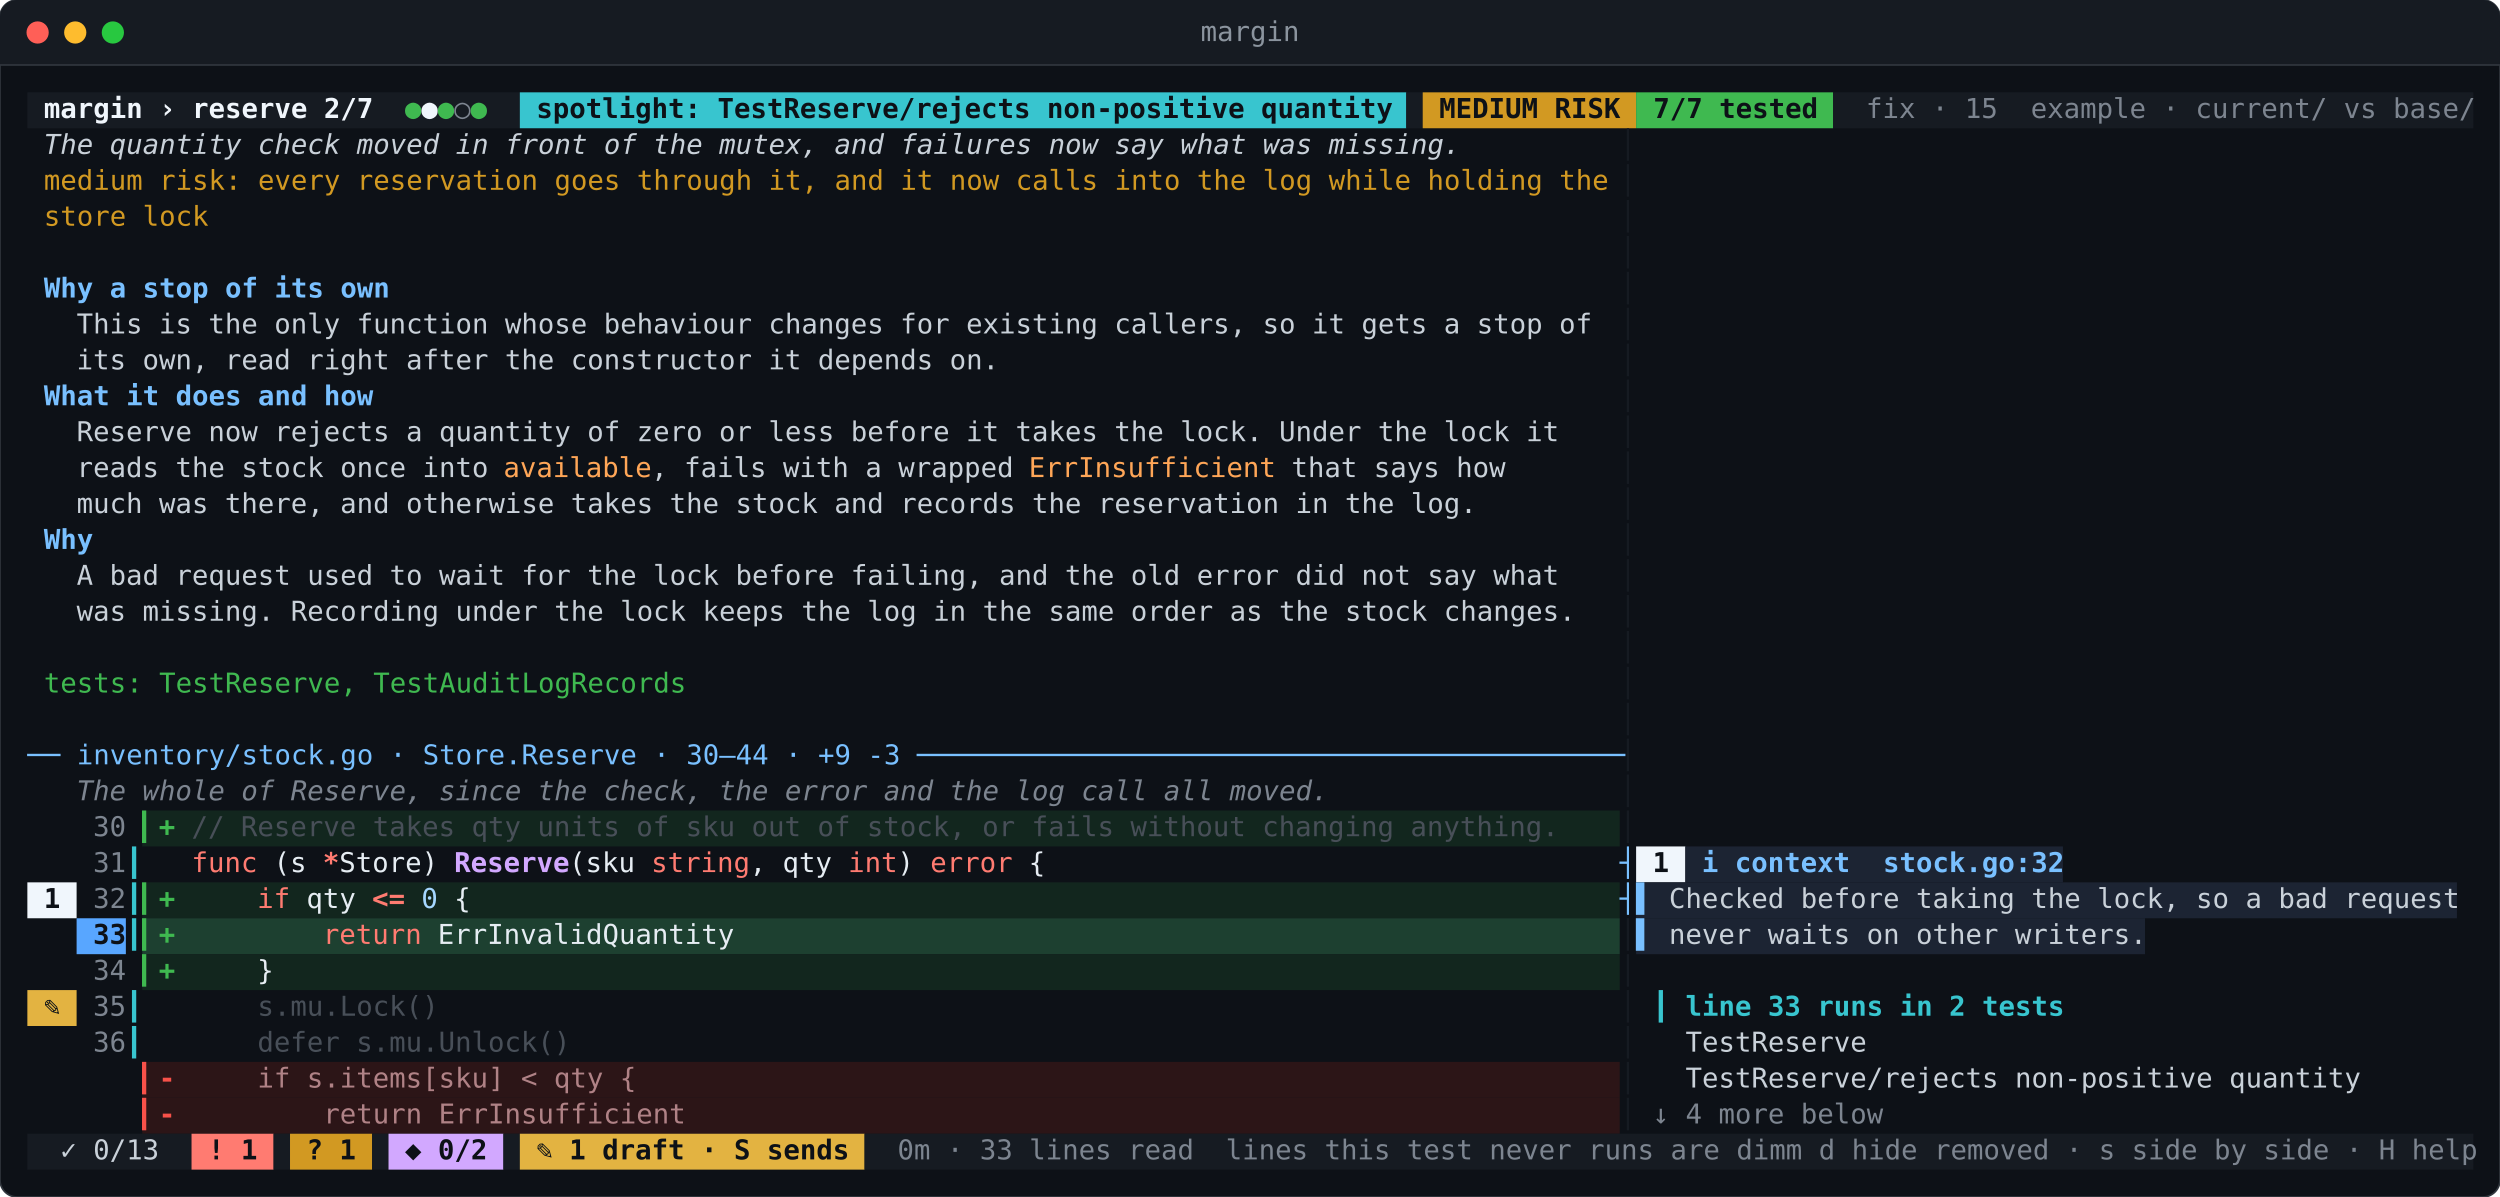
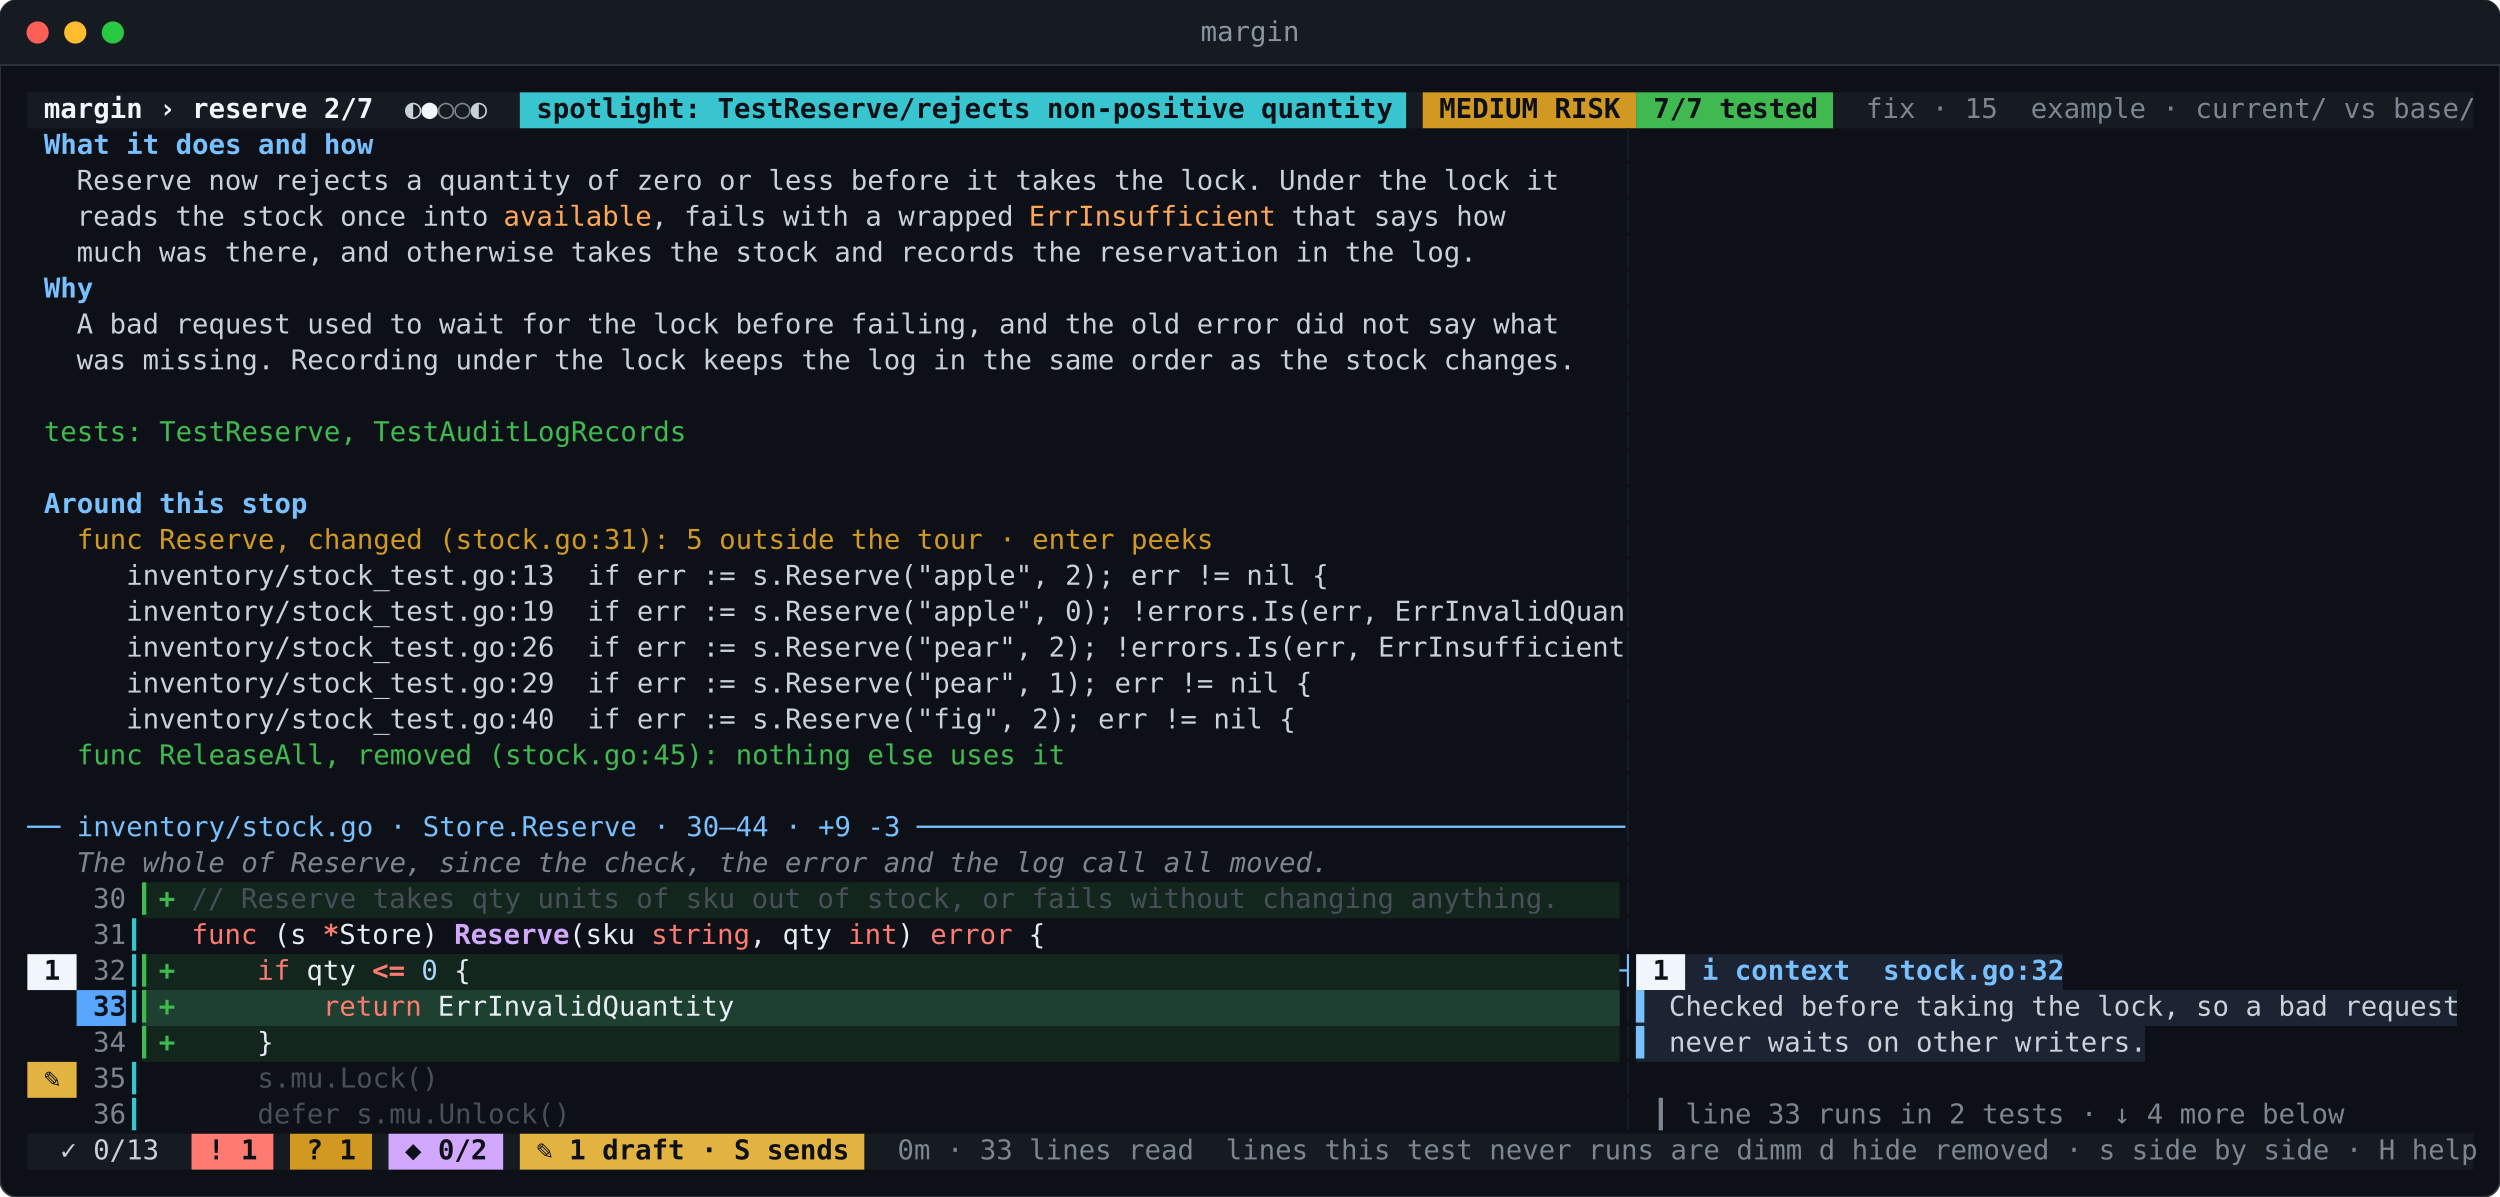
<svg xmlns="http://www.w3.org/2000/svg" xml:space="preserve" width="1462" height="700" viewBox="0 0 1462 700">
  <style>text{font-family:"JetBrains Mono","SF Mono",Menlo,Consolas,"DejaVu Sans Mono",monospace;font-size:16px;white-space:pre}</style>
  <rect width="1462" height="700" rx="10" fill="#0d1117" stroke="#30363d" />
  <rect width="1462" height="38" rx="10" fill="#161b22" />
  <rect y="28" width="1462" height="10" fill="#161b22" />
  <line x1="0" y1="38" x2="1462" y2="38" stroke="#30363d" />
  <circle cx="22" cy="19.0" r="6.5" fill="#ff5f57" />
  <circle cx="44" cy="19.0" r="6.5" fill="#febc2e" />
  <circle cx="66" cy="19.0" r="6.5" fill="#28c840" />
  <text x="731.0" y="24.0" text-anchor="middle" fill="#8b949e">margin</text>
  <rect x="16.0" y="54" width="288.0" height="21" fill="#161b22" />
  <rect x="304.0" y="54" width="518.4" height="21" fill="#38c5cf" />
  <rect x="822.4" y="54" width="9.6" height="21" fill="#161b22" />
  <rect x="832.0" y="54" width="124.8" height="21" fill="#d29922" />
  <rect x="956.8" y="54" width="115.2" height="21" fill="#3fb950" />
  <rect x="1072.0" y="54" width="374.4" height="21" fill="#161b22" />
  <text x="16.0" y="69" textLength="220.8" lengthAdjust="spacingAndGlyphs" fill="#f0f6fc" font-weight="bold"> margin › reserve 2/7  </text>
-   <text x="236.8" y="69" textLength="9.6" lengthAdjust="spacingAndGlyphs" fill="#3fb950">●</text>
+   <text x="236.8" y="69" textLength="9.6" lengthAdjust="spacingAndGlyphs" fill="#c9d1d9">◐</text>
  <text x="246.4" y="69" textLength="9.6" lengthAdjust="spacingAndGlyphs" fill="#f0f6fc">●</text>
-   <text x="256.0" y="69" textLength="9.6" lengthAdjust="spacingAndGlyphs" fill="#3fb950">●</text>
-   <text x="265.6" y="69" textLength="9.6" lengthAdjust="spacingAndGlyphs" fill="#7d8590">○</text>
-   <text x="275.2" y="69" textLength="9.6" lengthAdjust="spacingAndGlyphs" fill="#3fb950">●</text>
+   <text x="256.0" y="69" textLength="19.2" lengthAdjust="spacingAndGlyphs" fill="#7d8590">○○</text>
+   <text x="275.2" y="69" textLength="9.6" lengthAdjust="spacingAndGlyphs" fill="#c9d1d9">◐</text>
  <text x="304.0" y="69" textLength="518.4" lengthAdjust="spacingAndGlyphs" fill="#0d1117" font-weight="bold"> spotlight: TestReserve/rejects non-positive quantity </text>
  <text x="832.0" y="69" textLength="240.0" lengthAdjust="spacingAndGlyphs" fill="#0d1117" font-weight="bold"> MEDIUM RISK  7/7 tested </text>
  <text x="1081.6" y="69" textLength="364.8" lengthAdjust="spacingAndGlyphs" fill="#7d8590"> fix · 15  example · current/ vs base/</text>
-   <text x="16.0" y="90" textLength="835.2" lengthAdjust="spacingAndGlyphs" fill="#c9d1d9" font-style="italic"> The quantity check moved in front of the mutex, and failures now say what was missing.</text>
+   <text x="16.0" y="90" textLength="201.6" lengthAdjust="spacingAndGlyphs" fill="#79c0ff" font-weight="bold"> What it does and how</text>
  <text x="947.2" y="90" textLength="9.6" lengthAdjust="spacingAndGlyphs" fill="#161b22">│</text>
-   <text x="16.0" y="111" textLength="921.6" lengthAdjust="spacingAndGlyphs" fill="#d29922"> medium risk: every reservation goes through it, and it now calls into the log while holding the</text>
+   <text x="44.8" y="111" textLength="864.0" lengthAdjust="spacingAndGlyphs" fill="#c9d1d9">Reserve now rejects a quantity of zero or less before it takes the lock. Under the lock it</text>
  <text x="947.2" y="111" textLength="9.6" lengthAdjust="spacingAndGlyphs" fill="#161b22">│</text>
-   <text x="16.0" y="132" textLength="105.6" lengthAdjust="spacingAndGlyphs" fill="#d29922"> store lock</text>
+   <text x="44.8" y="132" textLength="249.6" lengthAdjust="spacingAndGlyphs" fill="#c9d1d9">reads the stock once into </text>
+   <text x="294.4" y="132" textLength="86.4" lengthAdjust="spacingAndGlyphs" fill="#ffa657">available</text>
+   <text x="380.8" y="132" textLength="220.8" lengthAdjust="spacingAndGlyphs" fill="#c9d1d9">, fails with a wrapped </text>
+   <text x="601.6" y="132" textLength="144.0" lengthAdjust="spacingAndGlyphs" fill="#ffa657">ErrInsufficient</text>
+   <text x="745.6" y="132" textLength="134.4" lengthAdjust="spacingAndGlyphs" fill="#c9d1d9"> that says how</text>
  <text x="947.2" y="132" textLength="9.6" lengthAdjust="spacingAndGlyphs" fill="#161b22">│</text>
+   <text x="44.8" y="153" textLength="816.0" lengthAdjust="spacingAndGlyphs" fill="#c9d1d9">much was there, and otherwise takes the stock and records the reservation in the log.</text>
  <text x="947.2" y="153" textLength="9.6" lengthAdjust="spacingAndGlyphs" fill="#161b22">│</text>
-   <text x="16.0" y="174" textLength="211.2" lengthAdjust="spacingAndGlyphs" fill="#79c0ff" font-weight="bold"> Why a stop of its own</text>
+   <text x="16.0" y="174" textLength="38.4" lengthAdjust="spacingAndGlyphs" fill="#79c0ff" font-weight="bold"> Why</text>
  <text x="947.2" y="174" textLength="9.6" lengthAdjust="spacingAndGlyphs" fill="#161b22">│</text>
-   <text x="44.8" y="195" textLength="883.2" lengthAdjust="spacingAndGlyphs" fill="#c9d1d9">This is the only function whose behaviour changes for existing callers, so it gets a stop of</text>
+   <text x="44.8" y="195" textLength="864.0" lengthAdjust="spacingAndGlyphs" fill="#c9d1d9">A bad request used to wait for the lock before failing, and the old error did not say what</text>
  <text x="947.2" y="195" textLength="9.6" lengthAdjust="spacingAndGlyphs" fill="#161b22">│</text>
-   <text x="44.8" y="216" textLength="537.6" lengthAdjust="spacingAndGlyphs" fill="#c9d1d9">its own, read right after the constructor it depends on.</text>
+   <text x="44.8" y="216" textLength="873.6" lengthAdjust="spacingAndGlyphs" fill="#c9d1d9">was missing. Recording under the lock keeps the log in the same order as the stock changes.</text>
  <text x="947.2" y="216" textLength="9.6" lengthAdjust="spacingAndGlyphs" fill="#161b22">│</text>
-   <text x="16.0" y="237" textLength="201.6" lengthAdjust="spacingAndGlyphs" fill="#79c0ff" font-weight="bold"> What it does and how</text>
  <text x="947.2" y="237" textLength="9.6" lengthAdjust="spacingAndGlyphs" fill="#161b22">│</text>
-   <text x="44.8" y="258" textLength="864.0" lengthAdjust="spacingAndGlyphs" fill="#c9d1d9">Reserve now rejects a quantity of zero or less before it takes the lock. Under the lock it</text>
+   <text x="16.0" y="258" textLength="384.0" lengthAdjust="spacingAndGlyphs" fill="#3fb950"> tests: TestReserve, TestAuditLogRecords</text>
  <text x="947.2" y="258" textLength="9.6" lengthAdjust="spacingAndGlyphs" fill="#161b22">│</text>
-   <text x="44.8" y="279" textLength="249.6" lengthAdjust="spacingAndGlyphs" fill="#c9d1d9">reads the stock once into </text>
-   <text x="294.4" y="279" textLength="86.4" lengthAdjust="spacingAndGlyphs" fill="#ffa657">available</text>
-   <text x="380.8" y="279" textLength="220.8" lengthAdjust="spacingAndGlyphs" fill="#c9d1d9">, fails with a wrapped </text>
-   <text x="601.6" y="279" textLength="144.0" lengthAdjust="spacingAndGlyphs" fill="#ffa657">ErrInsufficient</text>
-   <text x="745.6" y="279" textLength="134.4" lengthAdjust="spacingAndGlyphs" fill="#c9d1d9"> that says how</text>
  <text x="947.2" y="279" textLength="9.6" lengthAdjust="spacingAndGlyphs" fill="#161b22">│</text>
-   <text x="44.8" y="300" textLength="816.0" lengthAdjust="spacingAndGlyphs" fill="#c9d1d9">much was there, and otherwise takes the stock and records the reservation in the log.</text>
+   <text x="16.0" y="300" textLength="163.2" lengthAdjust="spacingAndGlyphs" fill="#79c0ff" font-weight="bold"> Around this stop</text>
  <text x="947.2" y="300" textLength="9.6" lengthAdjust="spacingAndGlyphs" fill="#161b22">│</text>
-   <text x="16.0" y="321" textLength="38.4" lengthAdjust="spacingAndGlyphs" fill="#79c0ff" font-weight="bold"> Why</text>
+   <text x="16.0" y="321" textLength="691.2" lengthAdjust="spacingAndGlyphs" fill="#d29922">   func Reserve, changed (stock.go:31): 5 outside the tour · enter peeks</text>
  <text x="947.2" y="321" textLength="9.6" lengthAdjust="spacingAndGlyphs" fill="#161b22">│</text>
-   <text x="44.8" y="342" textLength="864.0" lengthAdjust="spacingAndGlyphs" fill="#c9d1d9">A bad request used to wait for the lock before failing, and the old error did not say what</text>
+   <text x="16.0" y="342" textLength="758.4" lengthAdjust="spacingAndGlyphs" fill="#c9d1d9">      inventory/stock_test.go:13  if err := s.Reserve("apple", 2); err != nil {</text>
  <text x="947.2" y="342" textLength="9.6" lengthAdjust="spacingAndGlyphs" fill="#161b22">│</text>
-   <text x="44.8" y="363" textLength="873.6" lengthAdjust="spacingAndGlyphs" fill="#c9d1d9">was missing. Recording under the lock keeps the log in the same order as the stock changes.</text>
+   <text x="16.0" y="363" textLength="931.2" lengthAdjust="spacingAndGlyphs" fill="#c9d1d9">      inventory/stock_test.go:19  if err := s.Reserve("apple", 0); !errors.Is(err, ErrInvalidQuan</text>
  <text x="947.2" y="363" textLength="9.6" lengthAdjust="spacingAndGlyphs" fill="#161b22">│</text>
+   <text x="16.0" y="384" textLength="931.2" lengthAdjust="spacingAndGlyphs" fill="#c9d1d9">      inventory/stock_test.go:26  if err := s.Reserve("pear", 2); !errors.Is(err, ErrInsufficient</text>
  <text x="947.2" y="384" textLength="9.6" lengthAdjust="spacingAndGlyphs" fill="#161b22">│</text>
-   <text x="16.0" y="405" textLength="384.0" lengthAdjust="spacingAndGlyphs" fill="#3fb950"> tests: TestReserve, TestAuditLogRecords</text>
+   <text x="16.0" y="405" textLength="748.8" lengthAdjust="spacingAndGlyphs" fill="#c9d1d9">      inventory/stock_test.go:29  if err := s.Reserve("pear", 1); err != nil {</text>
  <text x="947.2" y="405" textLength="9.6" lengthAdjust="spacingAndGlyphs" fill="#161b22">│</text>
+   <text x="16.0" y="426" textLength="739.2" lengthAdjust="spacingAndGlyphs" fill="#c9d1d9">      inventory/stock_test.go:40  if err := s.Reserve("fig", 2); err != nil {</text>
  <text x="947.2" y="426" textLength="9.6" lengthAdjust="spacingAndGlyphs" fill="#161b22">│</text>
-   <text x="16.0" y="447" textLength="931.2" lengthAdjust="spacingAndGlyphs" fill="#79c0ff">── inventory/stock.go · Store.Reserve · 30–44 · +9 -3 ───────────────────────────────────────────</text>
+   <text x="16.0" y="447" textLength="604.8" lengthAdjust="spacingAndGlyphs" fill="#3fb950">   func ReleaseAll, removed (stock.go:45): nothing else uses it</text>
  <text x="947.2" y="447" textLength="9.6" lengthAdjust="spacingAndGlyphs" fill="#161b22">│</text>
-   <text x="44.8" y="468" textLength="729.6" lengthAdjust="spacingAndGlyphs" fill="#7d8590" font-style="italic">The whole of Reserve, since the check, the error and the log call all moved.</text>
  <text x="947.2" y="468" textLength="9.6" lengthAdjust="spacingAndGlyphs" fill="#161b22">│</text>
-   <rect x="83.2" y="474" width="864.0" height="21" fill="#12261e" />
-   <text x="44.8" y="489" textLength="28.8" lengthAdjust="spacingAndGlyphs" fill="#7d8590"> 30</text>
-   <text x="83.2" y="489" textLength="28.8" lengthAdjust="spacingAndGlyphs" fill="#3fb950" font-weight="bold">▎+ </text>
-   <text x="112.0" y="489" textLength="796.8" lengthAdjust="spacingAndGlyphs" fill="#484f58">// Reserve takes qty units of sku out of stock, or fails without changing anything.</text>
+   <text x="16.0" y="489" textLength="931.2" lengthAdjust="spacingAndGlyphs" fill="#79c0ff">── inventory/stock.go · Store.Reserve · 30–44 · +9 -3 ───────────────────────────────────────────</text>
  <text x="947.2" y="489" textLength="9.6" lengthAdjust="spacingAndGlyphs" fill="#161b22">│</text>
-   <rect x="956.8" y="495" width="28.8" height="21" fill="#f0f6fc" />
-   <rect x="985.6" y="495" width="220.8" height="21" fill="#1c2433" />
-   <text x="44.8" y="510" textLength="28.8" lengthAdjust="spacingAndGlyphs" fill="#7d8590"> 31</text>
-   <text x="73.6" y="510" textLength="9.6" lengthAdjust="spacingAndGlyphs" fill="#38c5cf">┃</text>
-   <text x="112.0" y="510" textLength="38.4" lengthAdjust="spacingAndGlyphs" fill="#ff7b71">func</text>
-   <text x="160.0" y="510" textLength="19.2" lengthAdjust="spacingAndGlyphs" fill="#e6edf3">(s</text>
-   <text x="188.8" y="510" textLength="9.6" lengthAdjust="spacingAndGlyphs" fill="#ff7b71" font-weight="bold">*</text>
-   <text x="198.4" y="510" textLength="57.6" lengthAdjust="spacingAndGlyphs" fill="#e6edf3">Store)</text>
-   <text x="265.6" y="510" textLength="67.2" lengthAdjust="spacingAndGlyphs" fill="#d2a8ff" font-weight="bold">Reserve</text>
-   <text x="332.8" y="510" textLength="38.4" lengthAdjust="spacingAndGlyphs" fill="#e6edf3">(sku</text>
-   <text x="380.8" y="510" textLength="57.6" lengthAdjust="spacingAndGlyphs" fill="#ff7b71">string</text>
-   <text x="438.4" y="510" textLength="9.6" lengthAdjust="spacingAndGlyphs" fill="#e6edf3">,</text>
-   <text x="457.6" y="510" textLength="28.8" lengthAdjust="spacingAndGlyphs" fill="#e6edf3">qty</text>
-   <text x="496.0" y="510" textLength="28.8" lengthAdjust="spacingAndGlyphs" fill="#ff7b71">int</text>
-   <text x="524.8" y="510" textLength="9.6" lengthAdjust="spacingAndGlyphs" fill="#e6edf3">)</text>
-   <text x="544.0" y="510" textLength="48.0" lengthAdjust="spacingAndGlyphs" fill="#ff7b71">error</text>
-   <text x="601.6" y="510" textLength="9.6" lengthAdjust="spacingAndGlyphs" fill="#e6edf3">{</text>
-   <text x="947.2" y="510" textLength="9.6" lengthAdjust="spacingAndGlyphs" fill="#79c0ff">┤</text>
-   <text x="956.8" y="510" textLength="28.8" lengthAdjust="spacingAndGlyphs" fill="#0d1117" font-weight="bold"> 1 </text>
-   <text x="985.6" y="510" textLength="220.8" lengthAdjust="spacingAndGlyphs" fill="#79c0ff" font-weight="bold"> i context  stock.go:32</text>
-   <rect x="16.0" y="516" width="28.8" height="21" fill="#f0f6fc" />
+   <text x="44.8" y="510" textLength="729.6" lengthAdjust="spacingAndGlyphs" fill="#7d8590" font-style="italic">The whole of Reserve, since the check, the error and the log call all moved.</text>
+   <text x="947.2" y="510" textLength="9.6" lengthAdjust="spacingAndGlyphs" fill="#161b22">│</text>
  <rect x="83.2" y="516" width="864.0" height="21" fill="#12261e" />
-   <rect x="956.8" y="516" width="480.0" height="21" fill="#1c2433" />
-   <text x="16.0" y="531" textLength="28.8" lengthAdjust="spacingAndGlyphs" fill="#0d1117" font-weight="bold"> 1 </text>
-   <text x="44.8" y="531" textLength="28.8" lengthAdjust="spacingAndGlyphs" fill="#7d8590"> 32</text>
-   <text x="73.6" y="531" textLength="9.6" lengthAdjust="spacingAndGlyphs" fill="#38c5cf">┃</text>
+   <text x="44.8" y="531" textLength="28.8" lengthAdjust="spacingAndGlyphs" fill="#7d8590"> 30</text>
  <text x="83.2" y="531" textLength="28.8" lengthAdjust="spacingAndGlyphs" fill="#3fb950" font-weight="bold">▎+ </text>
-   <text x="150.4" y="531" textLength="19.2" lengthAdjust="spacingAndGlyphs" fill="#ff7b71">if</text>
-   <text x="179.2" y="531" textLength="28.8" lengthAdjust="spacingAndGlyphs" fill="#e6edf3">qty</text>
-   <text x="217.6" y="531" textLength="19.2" lengthAdjust="spacingAndGlyphs" fill="#ff7b71" font-weight="bold">&lt;=</text>
-   <text x="246.4" y="531" textLength="9.6" lengthAdjust="spacingAndGlyphs" fill="#a5d6ff">0</text>
-   <text x="265.6" y="531" textLength="9.6" lengthAdjust="spacingAndGlyphs" fill="#e6edf3">{</text>
-   <text x="947.2" y="531" textLength="28.8" lengthAdjust="spacingAndGlyphs" fill="#79c0ff">┤▌ </text>
-   <text x="976.0" y="531" textLength="460.8" lengthAdjust="spacingAndGlyphs" fill="#c9d1d9">Checked before taking the lock, so a bad request</text>
-   <rect x="44.8" y="537" width="28.8" height="21" fill="#58a6ff" />
-   <rect x="83.2" y="537" width="864.0" height="21" fill="#1d4030" />
-   <rect x="956.8" y="537" width="297.6" height="21" fill="#1c2433" />
-   <text x="44.8" y="552" textLength="28.8" lengthAdjust="spacingAndGlyphs" fill="#0d1117" font-weight="bold"> 33</text>
+   <text x="112.0" y="531" textLength="796.8" lengthAdjust="spacingAndGlyphs" fill="#484f58">// Reserve takes qty units of sku out of stock, or fails without changing anything.</text>
+   <text x="947.2" y="531" textLength="9.6" lengthAdjust="spacingAndGlyphs" fill="#161b22">│</text>
+   <text x="44.8" y="552" textLength="28.8" lengthAdjust="spacingAndGlyphs" fill="#7d8590"> 31</text>
  <text x="73.6" y="552" textLength="9.6" lengthAdjust="spacingAndGlyphs" fill="#38c5cf">┃</text>
-   <text x="83.2" y="552" textLength="28.8" lengthAdjust="spacingAndGlyphs" fill="#3fb950" font-weight="bold">▎+ </text>
-   <text x="188.8" y="552" textLength="57.6" lengthAdjust="spacingAndGlyphs" fill="#ff7b71">return</text>
-   <text x="256.0" y="552" textLength="172.8" lengthAdjust="spacingAndGlyphs" fill="#e6edf3">ErrInvalidQuantity</text>
+   <text x="112.0" y="552" textLength="38.4" lengthAdjust="spacingAndGlyphs" fill="#ff7b71">func</text>
+   <text x="160.0" y="552" textLength="19.2" lengthAdjust="spacingAndGlyphs" fill="#e6edf3">(s</text>
+   <text x="188.8" y="552" textLength="9.6" lengthAdjust="spacingAndGlyphs" fill="#ff7b71" font-weight="bold">*</text>
+   <text x="198.4" y="552" textLength="57.6" lengthAdjust="spacingAndGlyphs" fill="#e6edf3">Store)</text>
+   <text x="265.6" y="552" textLength="67.2" lengthAdjust="spacingAndGlyphs" fill="#d2a8ff" font-weight="bold">Reserve</text>
+   <text x="332.8" y="552" textLength="38.4" lengthAdjust="spacingAndGlyphs" fill="#e6edf3">(sku</text>
+   <text x="380.8" y="552" textLength="57.6" lengthAdjust="spacingAndGlyphs" fill="#ff7b71">string</text>
+   <text x="438.4" y="552" textLength="9.6" lengthAdjust="spacingAndGlyphs" fill="#e6edf3">,</text>
+   <text x="457.6" y="552" textLength="28.8" lengthAdjust="spacingAndGlyphs" fill="#e6edf3">qty</text>
+   <text x="496.0" y="552" textLength="28.8" lengthAdjust="spacingAndGlyphs" fill="#ff7b71">int</text>
+   <text x="524.8" y="552" textLength="9.6" lengthAdjust="spacingAndGlyphs" fill="#e6edf3">)</text>
+   <text x="544.0" y="552" textLength="48.0" lengthAdjust="spacingAndGlyphs" fill="#ff7b71">error</text>
+   <text x="601.6" y="552" textLength="9.6" lengthAdjust="spacingAndGlyphs" fill="#e6edf3">{</text>
  <text x="947.2" y="552" textLength="9.6" lengthAdjust="spacingAndGlyphs" fill="#161b22">│</text>
-   <text x="956.8" y="552" textLength="19.2" lengthAdjust="spacingAndGlyphs" fill="#79c0ff">▌ </text>
-   <text x="976.0" y="552" textLength="278.4" lengthAdjust="spacingAndGlyphs" fill="#c9d1d9">never waits on other writers.</text>
+   <rect x="16.0" y="558" width="28.8" height="21" fill="#f0f6fc" />
  <rect x="83.2" y="558" width="864.0" height="21" fill="#12261e" />
-   <text x="44.8" y="573" textLength="28.8" lengthAdjust="spacingAndGlyphs" fill="#7d8590"> 34</text>
+   <rect x="956.8" y="558" width="28.8" height="21" fill="#f0f6fc" />
+   <rect x="985.6" y="558" width="220.8" height="21" fill="#1c2433" />
+   <text x="16.0" y="573" textLength="28.8" lengthAdjust="spacingAndGlyphs" fill="#0d1117" font-weight="bold"> 1 </text>
+   <text x="44.8" y="573" textLength="28.8" lengthAdjust="spacingAndGlyphs" fill="#7d8590"> 32</text>
+   <text x="73.6" y="573" textLength="9.6" lengthAdjust="spacingAndGlyphs" fill="#38c5cf">┃</text>
  <text x="83.2" y="573" textLength="28.8" lengthAdjust="spacingAndGlyphs" fill="#3fb950" font-weight="bold">▎+ </text>
-   <text x="150.4" y="573" textLength="9.6" lengthAdjust="spacingAndGlyphs" fill="#e6edf3">}</text>
-   <text x="947.2" y="573" textLength="9.6" lengthAdjust="spacingAndGlyphs" fill="#161b22">│</text>
-   <rect x="16.0" y="579" width="28.8" height="21" fill="#e3b341" />
-   <text x="16.0" y="594" textLength="28.8" lengthAdjust="spacingAndGlyphs" fill="#0d1117" font-weight="bold"> ✎ </text>
-   <text x="44.8" y="594" textLength="28.8" lengthAdjust="spacingAndGlyphs" fill="#7d8590"> 35</text>
+   <text x="150.4" y="573" textLength="19.2" lengthAdjust="spacingAndGlyphs" fill="#ff7b71">if</text>
+   <text x="179.2" y="573" textLength="28.8" lengthAdjust="spacingAndGlyphs" fill="#e6edf3">qty</text>
+   <text x="217.6" y="573" textLength="19.2" lengthAdjust="spacingAndGlyphs" fill="#ff7b71" font-weight="bold">&lt;=</text>
+   <text x="246.4" y="573" textLength="9.6" lengthAdjust="spacingAndGlyphs" fill="#a5d6ff">0</text>
+   <text x="265.6" y="573" textLength="9.6" lengthAdjust="spacingAndGlyphs" fill="#e6edf3">{</text>
+   <text x="947.2" y="573" textLength="9.6" lengthAdjust="spacingAndGlyphs" fill="#79c0ff">┤</text>
+   <text x="956.8" y="573" textLength="28.8" lengthAdjust="spacingAndGlyphs" fill="#0d1117" font-weight="bold"> 1 </text>
+   <text x="985.6" y="573" textLength="220.8" lengthAdjust="spacingAndGlyphs" fill="#79c0ff" font-weight="bold"> i context  stock.go:32</text>
+   <rect x="44.8" y="579" width="28.8" height="21" fill="#58a6ff" />
+   <rect x="83.2" y="579" width="864.0" height="21" fill="#1d4030" />
+   <rect x="956.8" y="579" width="480.0" height="21" fill="#1c2433" />
+   <text x="44.8" y="594" textLength="28.8" lengthAdjust="spacingAndGlyphs" fill="#0d1117" font-weight="bold"> 33</text>
  <text x="73.6" y="594" textLength="9.6" lengthAdjust="spacingAndGlyphs" fill="#38c5cf">┃</text>
-   <text x="112.0" y="594" textLength="144.0" lengthAdjust="spacingAndGlyphs" fill="#484f58">    s.mu.Lock()</text>
+   <text x="83.2" y="594" textLength="28.8" lengthAdjust="spacingAndGlyphs" fill="#3fb950" font-weight="bold">▎+ </text>
+   <text x="188.8" y="594" textLength="57.6" lengthAdjust="spacingAndGlyphs" fill="#ff7b71">return</text>
+   <text x="256.0" y="594" textLength="172.8" lengthAdjust="spacingAndGlyphs" fill="#e6edf3">ErrInvalidQuantity</text>
  <text x="947.2" y="594" textLength="9.6" lengthAdjust="spacingAndGlyphs" fill="#161b22">│</text>
-   <text x="956.8" y="594" textLength="249.6" lengthAdjust="spacingAndGlyphs" fill="#38c5cf" font-weight="bold"> ┃ line 33 runs in 2 tests</text>
-   <text x="44.8" y="615" textLength="28.8" lengthAdjust="spacingAndGlyphs" fill="#7d8590"> 36</text>
-   <text x="73.6" y="615" textLength="9.6" lengthAdjust="spacingAndGlyphs" fill="#38c5cf">┃</text>
-   <text x="112.0" y="615" textLength="220.8" lengthAdjust="spacingAndGlyphs" fill="#484f58">    defer s.mu.Unlock()</text>
+   <text x="956.8" y="594" textLength="19.2" lengthAdjust="spacingAndGlyphs" fill="#79c0ff">▌ </text>
+   <text x="976.0" y="594" textLength="460.8" lengthAdjust="spacingAndGlyphs" fill="#c9d1d9">Checked before taking the lock, so a bad request</text>
+   <rect x="83.2" y="600" width="864.0" height="21" fill="#12261e" />
+   <rect x="956.8" y="600" width="297.6" height="21" fill="#1c2433" />
+   <text x="44.8" y="615" textLength="28.8" lengthAdjust="spacingAndGlyphs" fill="#7d8590"> 34</text>
+   <text x="83.2" y="615" textLength="28.8" lengthAdjust="spacingAndGlyphs" fill="#3fb950" font-weight="bold">▎+ </text>
+   <text x="150.4" y="615" textLength="9.6" lengthAdjust="spacingAndGlyphs" fill="#e6edf3">}</text>
  <text x="947.2" y="615" textLength="9.6" lengthAdjust="spacingAndGlyphs" fill="#161b22">│</text>
-   <text x="956.8" y="615" textLength="134.4" lengthAdjust="spacingAndGlyphs" fill="#c9d1d9">   TestReserve</text>
-   <rect x="83.2" y="621" width="864.0" height="21" fill="#2c1517" />
-   <text x="83.2" y="636" textLength="28.8" lengthAdjust="spacingAndGlyphs" fill="#f85149" font-weight="bold">▎- </text>
-   <text x="112.0" y="636" textLength="259.2" lengthAdjust="spacingAndGlyphs" fill="#b08286">    if s.items[sku] &lt; qty {</text>
+   <text x="956.8" y="615" textLength="19.2" lengthAdjust="spacingAndGlyphs" fill="#79c0ff">▌ </text>
+   <text x="976.0" y="615" textLength="278.4" lengthAdjust="spacingAndGlyphs" fill="#c9d1d9">never waits on other writers.</text>
+   <rect x="16.0" y="621" width="28.8" height="21" fill="#e3b341" />
+   <text x="16.0" y="636" textLength="28.8" lengthAdjust="spacingAndGlyphs" fill="#0d1117" font-weight="bold"> ✎ </text>
+   <text x="44.8" y="636" textLength="28.8" lengthAdjust="spacingAndGlyphs" fill="#7d8590"> 35</text>
+   <text x="73.6" y="636" textLength="9.6" lengthAdjust="spacingAndGlyphs" fill="#38c5cf">┃</text>
+   <text x="112.0" y="636" textLength="144.0" lengthAdjust="spacingAndGlyphs" fill="#484f58">    s.mu.Lock()</text>
  <text x="947.2" y="636" textLength="9.6" lengthAdjust="spacingAndGlyphs" fill="#161b22">│</text>
-   <text x="956.8" y="636" textLength="422.4" lengthAdjust="spacingAndGlyphs" fill="#c9d1d9">   TestReserve/rejects non-positive quantity</text>
-   <rect x="83.2" y="642" width="864.0" height="21" fill="#2c1517" />
-   <text x="83.2" y="657" textLength="28.8" lengthAdjust="spacingAndGlyphs" fill="#f85149" font-weight="bold">▎- </text>
-   <text x="112.0" y="657" textLength="288.0" lengthAdjust="spacingAndGlyphs" fill="#b08286">        return ErrInsufficient</text>
+   <text x="44.8" y="657" textLength="28.8" lengthAdjust="spacingAndGlyphs" fill="#7d8590"> 36</text>
+   <text x="73.6" y="657" textLength="9.6" lengthAdjust="spacingAndGlyphs" fill="#38c5cf">┃</text>
+   <text x="112.0" y="657" textLength="220.8" lengthAdjust="spacingAndGlyphs" fill="#484f58">    defer s.mu.Unlock()</text>
  <text x="947.2" y="657" textLength="9.6" lengthAdjust="spacingAndGlyphs" fill="#161b22">│</text>
-   <text x="956.8" y="657" textLength="144.0" lengthAdjust="spacingAndGlyphs" fill="#7d8590"> ↓ 4 more below</text>
+   <text x="956.8" y="657" textLength="412.8" lengthAdjust="spacingAndGlyphs" fill="#7d8590"> ┃ line 33 runs in 2 tests · ↓ 4 more below</text>
  <rect x="16.0" y="663" width="96.0" height="21" fill="#161b22" />
  <rect x="112.0" y="663" width="48.0" height="21" fill="#ff7b71" />
  <rect x="160.0" y="663" width="9.6" height="21" fill="#161b22" />
  <rect x="169.6" y="663" width="48.0" height="21" fill="#d29922" />
  <rect x="217.6" y="663" width="9.6" height="21" fill="#161b22" />
  <rect x="227.2" y="663" width="67.2" height="21" fill="#d2a8ff" />
  <rect x="294.4" y="663" width="9.6" height="21" fill="#161b22" />
  <rect x="304.0" y="663" width="201.6" height="21" fill="#e3b341" />
  <rect x="505.6" y="663" width="940.8" height="21" fill="#161b22" />
  <text x="25.6" y="678" textLength="76.8" lengthAdjust="spacingAndGlyphs" fill="#c9d1d9"> ✓ 0/13 </text>
  <text x="112.0" y="678" textLength="48.0" lengthAdjust="spacingAndGlyphs" fill="#0d1117" font-weight="bold"> ! 1 </text>
  <text x="169.6" y="678" textLength="48.0" lengthAdjust="spacingAndGlyphs" fill="#0d1117" font-weight="bold"> ? 1 </text>
  <text x="227.2" y="678" textLength="67.2" lengthAdjust="spacingAndGlyphs" fill="#0d1117" font-weight="bold"> ◆ 0/2 </text>
  <text x="304.0" y="678" textLength="201.6" lengthAdjust="spacingAndGlyphs" fill="#0d1117" font-weight="bold"> ✎ 1 draft · S sends </text>
  <text x="515.2" y="678" textLength="192.0" lengthAdjust="spacingAndGlyphs" fill="#7d8590"> 0m · 33 lines read </text>
  <text x="716.8" y="678" textLength="729.6" lengthAdjust="spacingAndGlyphs" fill="#7d8590">lines this test never runs are dimm d hide removed · s side by side · H help</text>
</svg>
